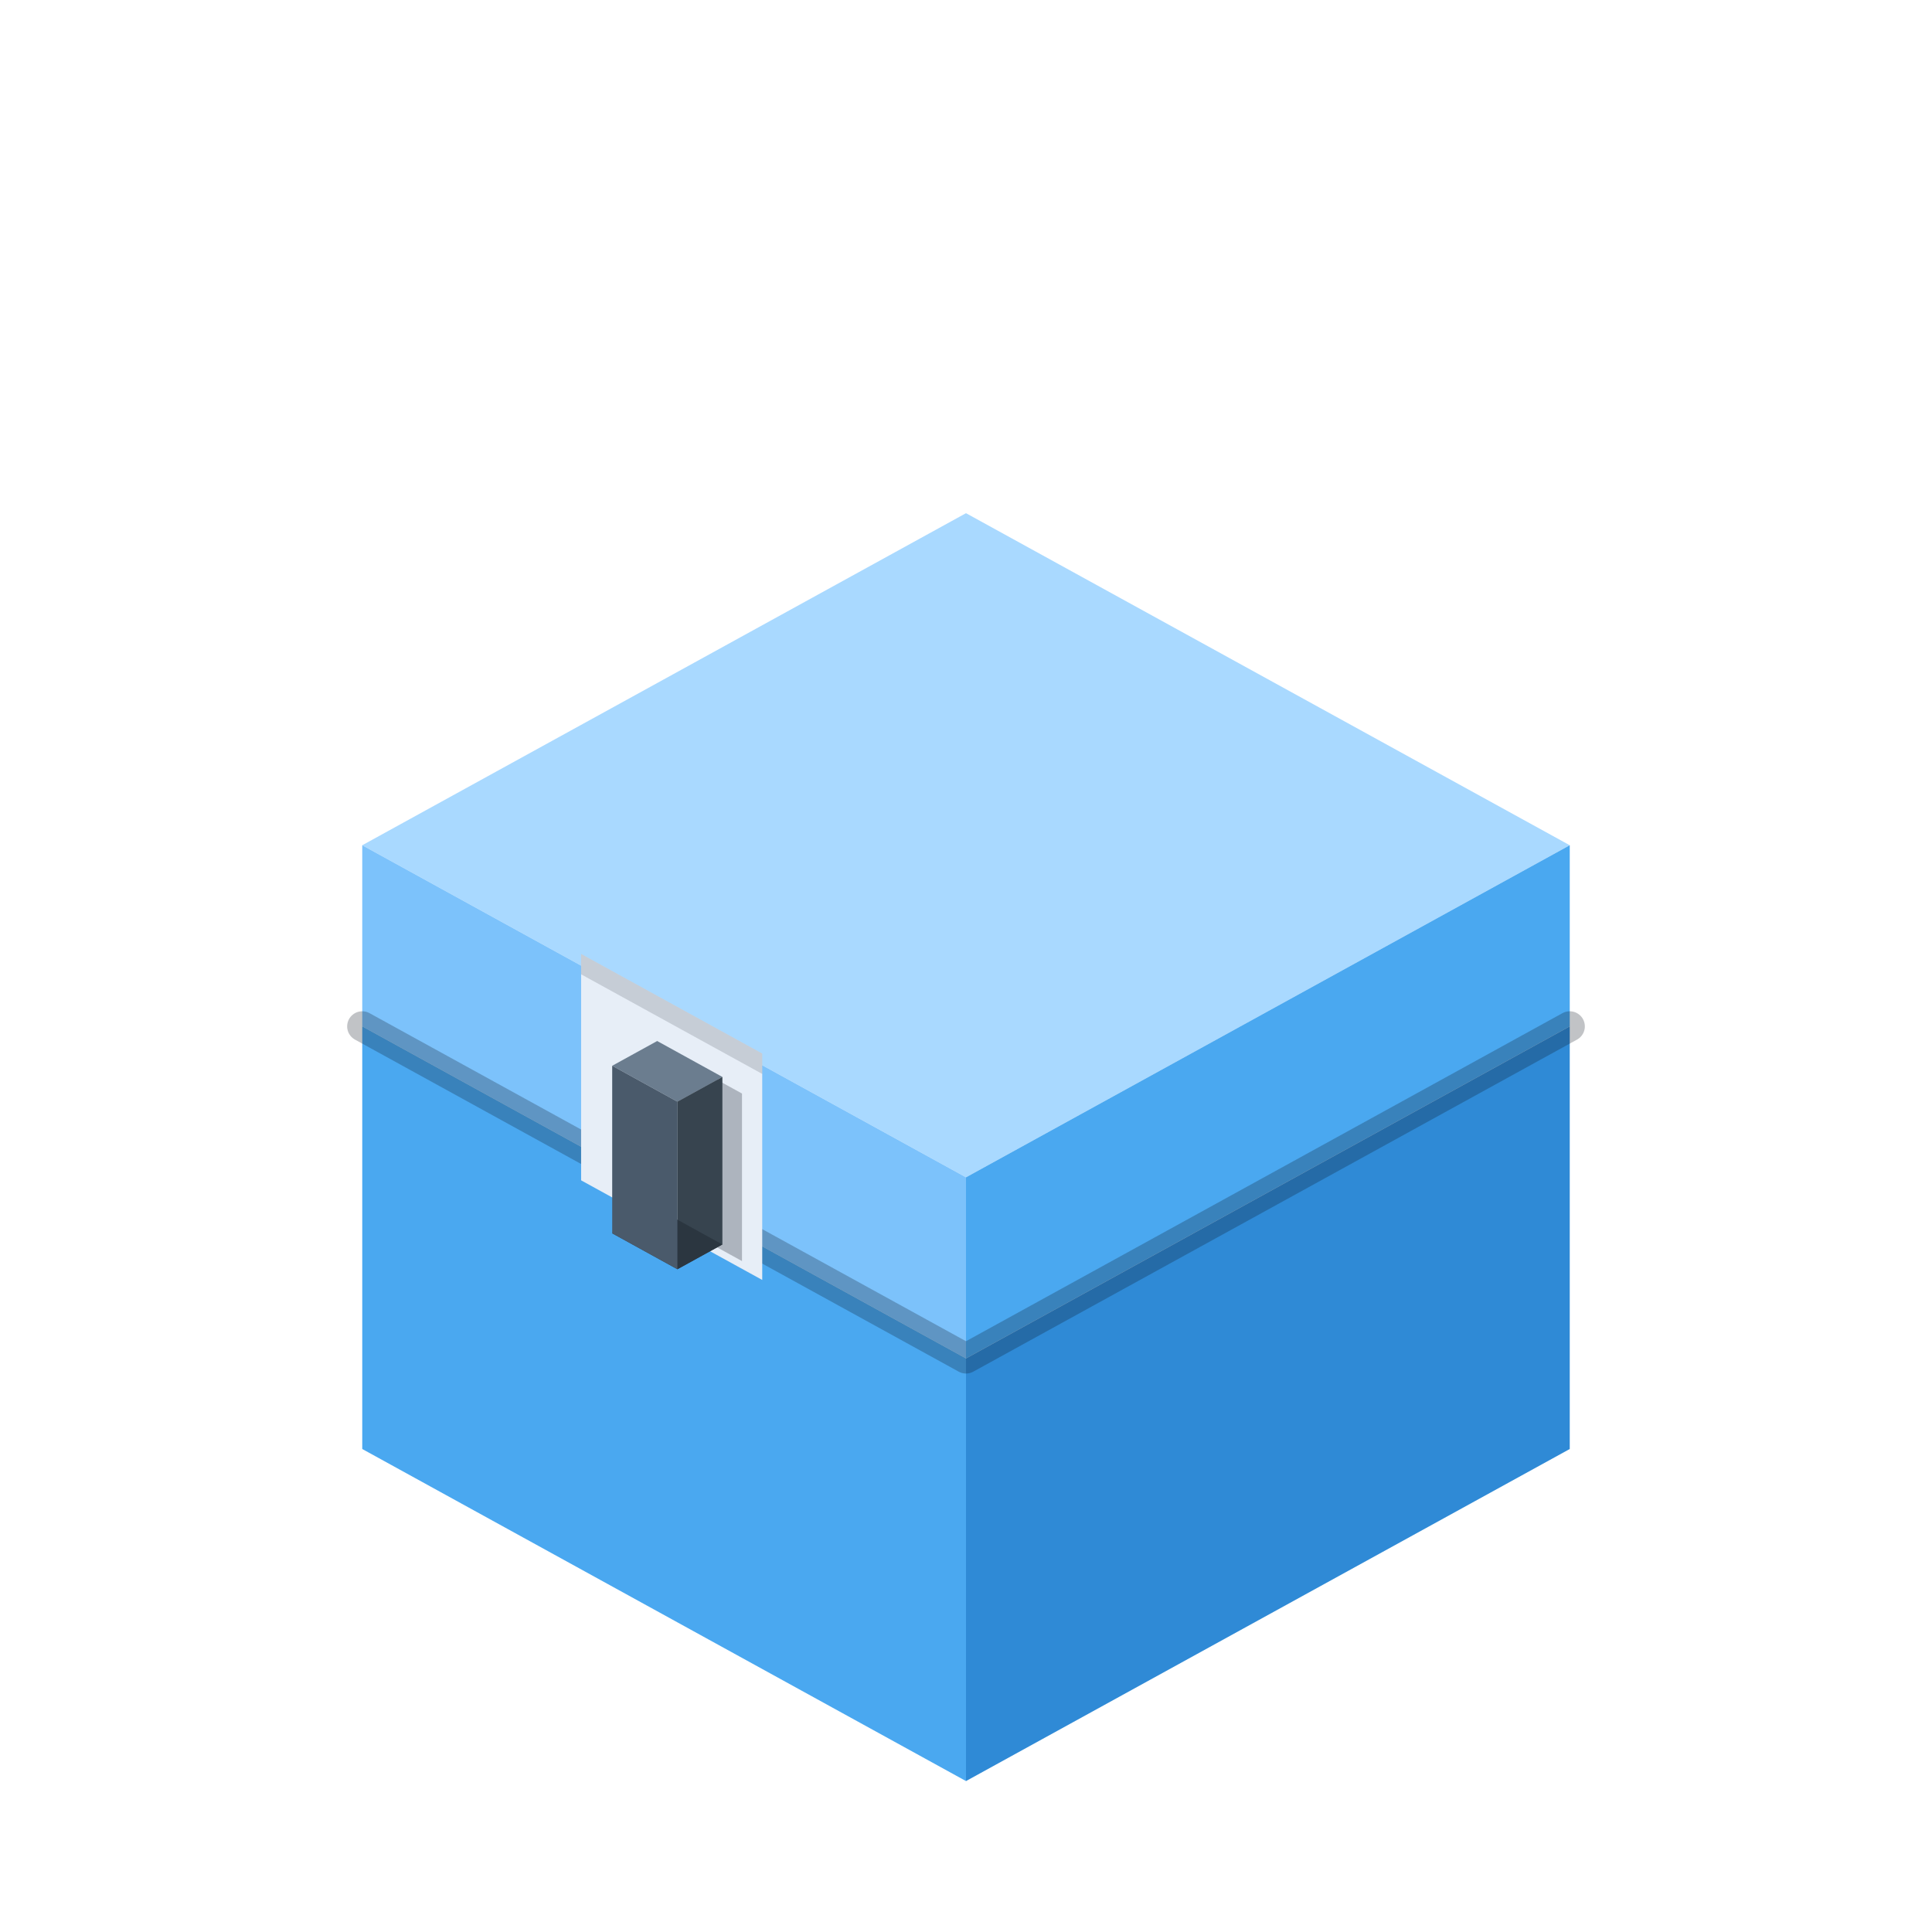
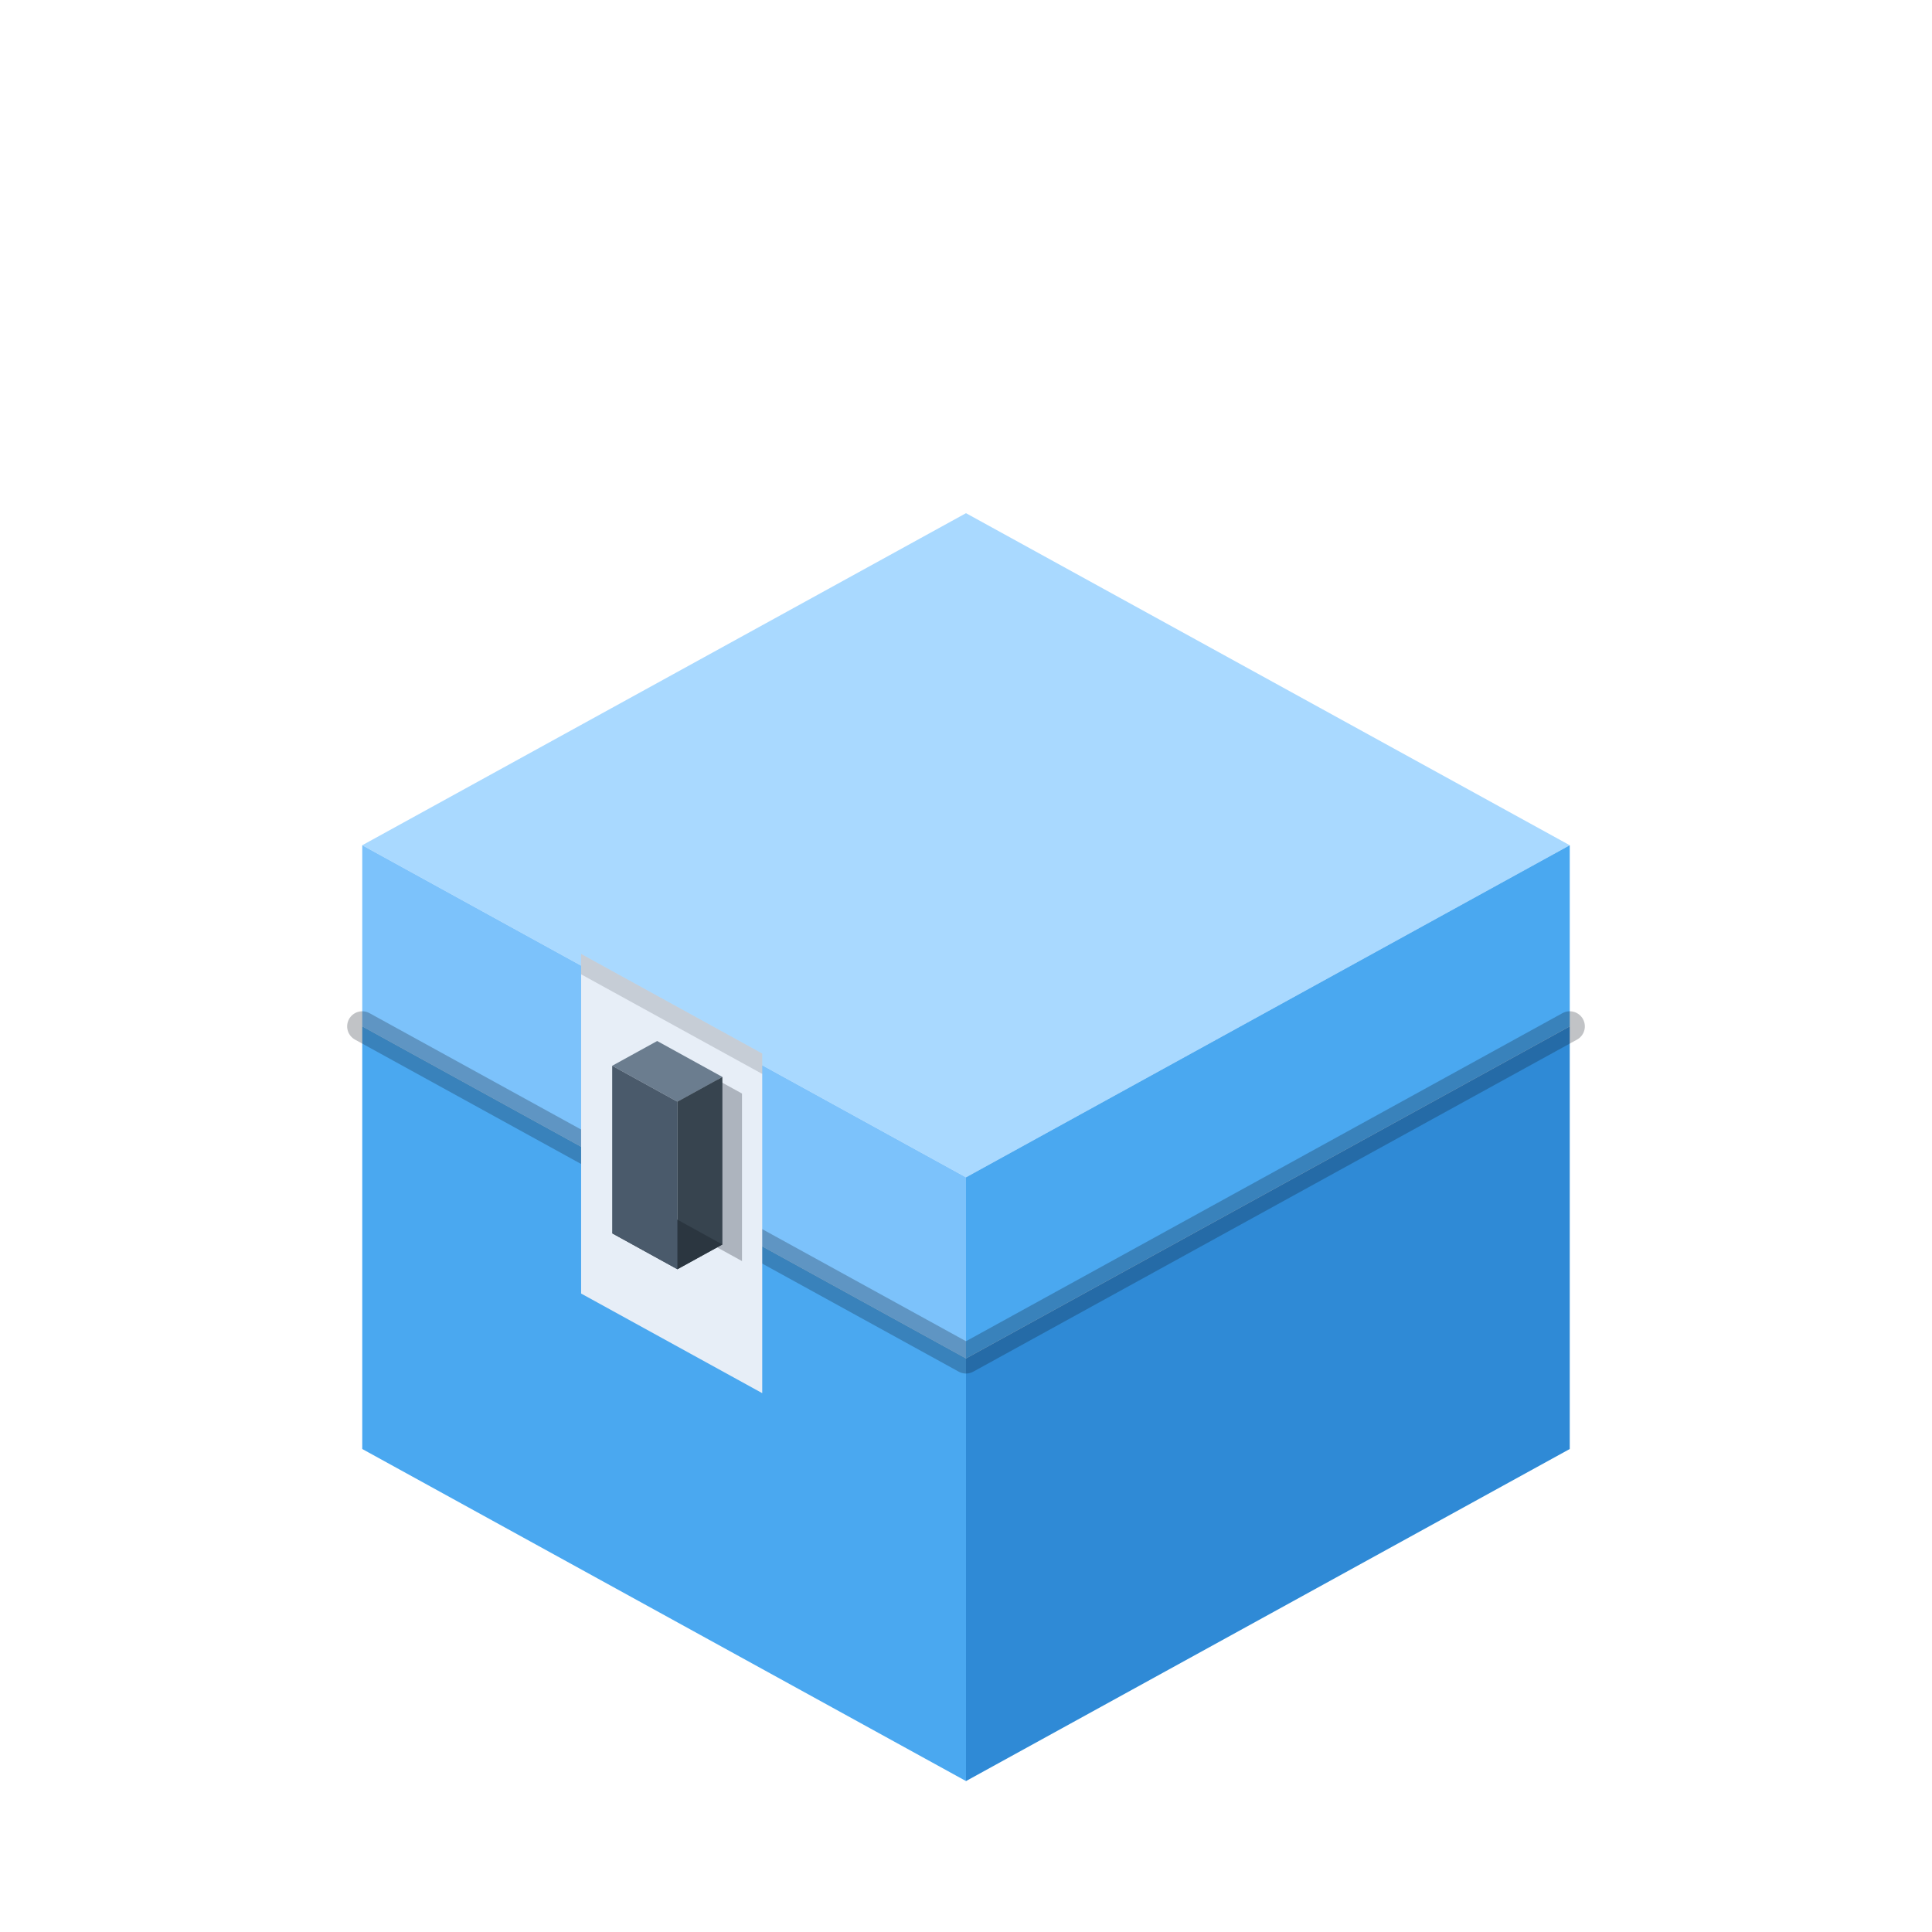
<svg xmlns="http://www.w3.org/2000/svg" viewBox="0 0 128 128" width="128" height="128" role="img" aria-label="Chest Solutions">
  <path d="M64 34 104 56 64 78 24 56Z" fill="#a9d9ff" />
  <path d="M24 56 64 78v12L24 68Z" fill="#7cc2fb" />
  <path d="M64 78 104 56v12L64 90Z" fill="#4aa8f0" />
  <path d="M24 68 64 90v28L24 96Z" fill="#4aa8f0" />
  <path d="M64 90 104 68v28l-40 22Z" fill="#2f8ad6" />
  <path d="M24 68 64 90 104 68" fill="none" stroke="#0b131d" stroke-opacity="0.25" stroke-width="2" stroke-linejoin="round" stroke-linecap="round" />
-   <path d="M38.5 63.2 50.5 69.8 50.5 84.8 38.5 78.2Z" fill="#e7eef7" />
+   <path d="M38.5 63.2 50.5 69.8 50.5 92.3 38.5 85.7Z" fill="#e7eef7" />
  <path d="M38.5 63.2 50.5 69.8 50.5 71.15 38.5 64.55Z" fill="#0b131d" fill-opacity="0.15" />
  <path d="M44.84 70.07 49.16 72.45 49.16 83.55 44.84 81.17Z" fill="#0b131d" fill-opacity="0.26" />
  <path d="M43.54 68.97 47.86 71.35 44.88 72.99 40.56 70.61Z" fill="#6b7d8f" />
  <path d="M47.86 71.35 47.86 82.45 44.88 84.09 44.88 72.99Z" fill="#37444f" />
  <path d="M43.54 80.07 47.86 82.45 44.88 84.09 40.56 81.71Z" fill="#2b3640" />
  <path d="M40.56 70.61 44.88 72.99 44.88 84.09 40.56 81.71Z" fill="#4a5a6b" />
</svg>
